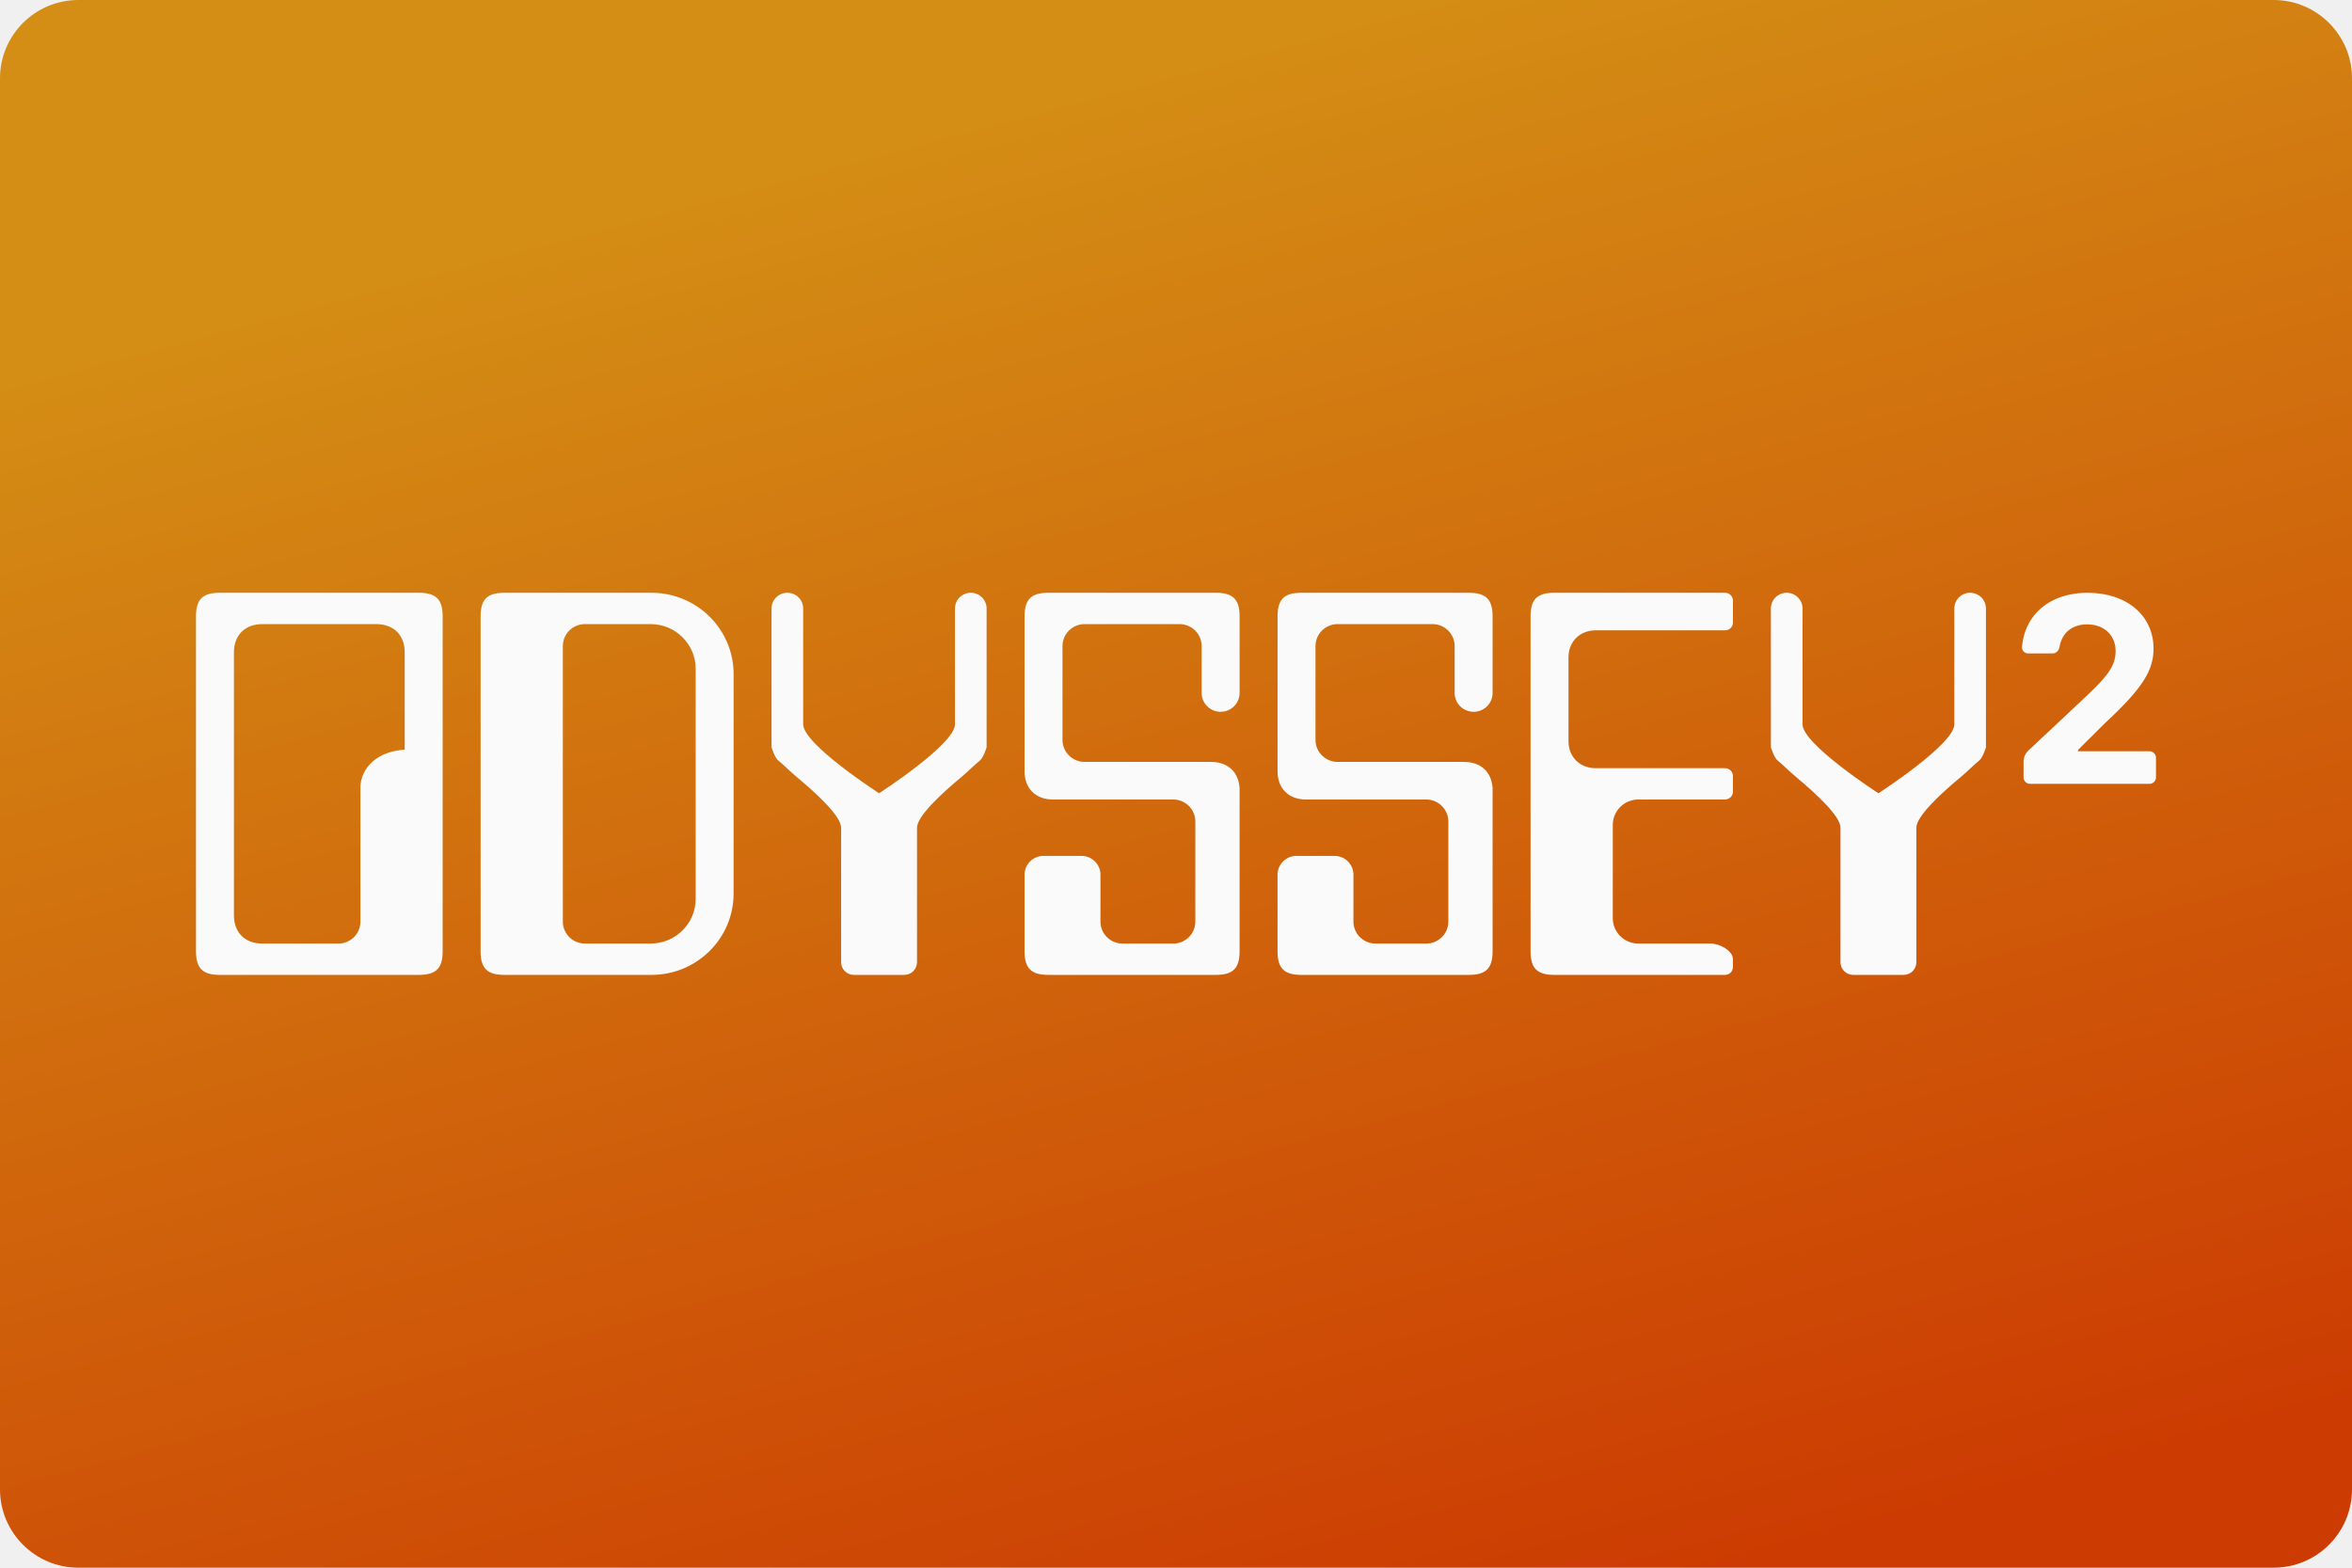
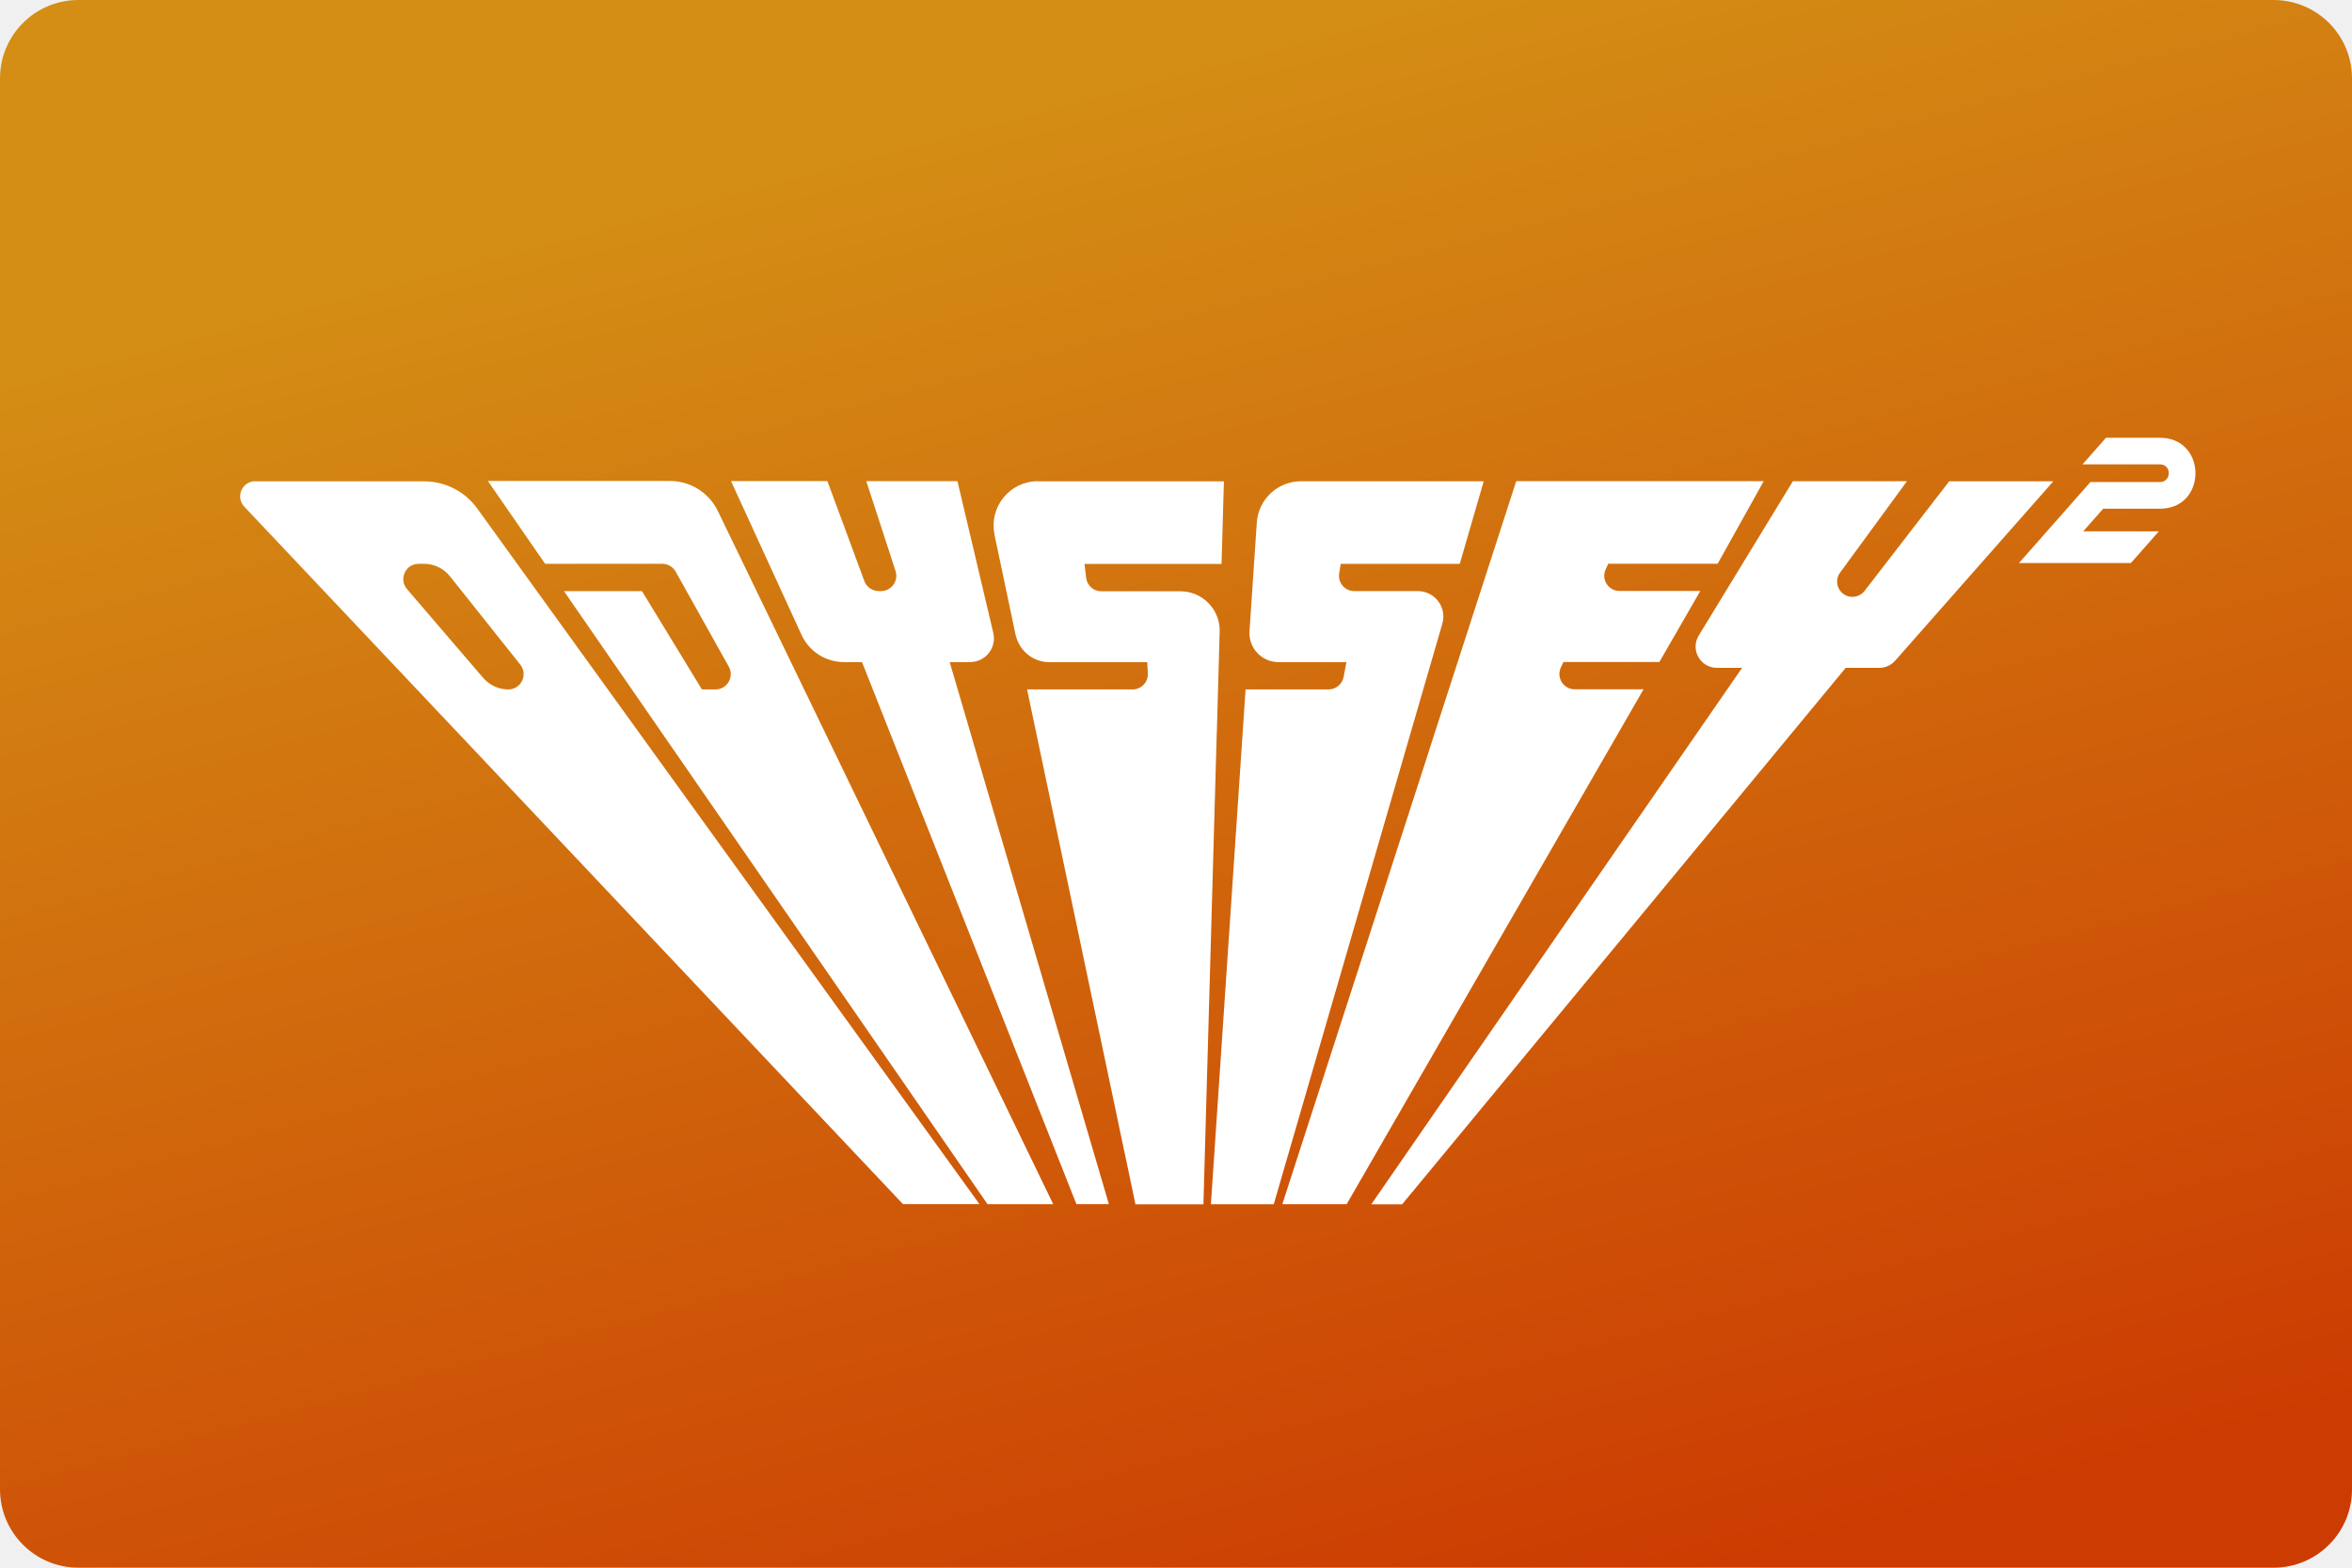
- <svg xmlns="http://www.w3.org/2000/svg" width="480" height="320" version="1.1" viewBox="0 0 480 320">
+ <svg xmlns="http://www.w3.org/2000/svg" width="480" height="320" version="1.1" viewBox="0 0 480 320" xml:space="preserve">
  <defs>
-     <linearGradient id="a" x1="95.673" x2="72.898" y1="84.999" gradientTransform="scale(3.7795)" gradientUnits="userSpaceOnUse">
+     <linearGradient id="a" x1="95.67" x2="72.9" y1="85" gradientTransform="scale(3.78)" gradientUnits="userSpaceOnUse">
      <stop stop-color="#cc3b02" offset="0" />
      <stop stop-color="#d48e15" offset="1" />
    </linearGradient>
  </defs>
-   <rect width="480" height="320" ry="16" fill="url(#a)" stroke-linecap="square" stroke-linejoin="round" stroke-width="2" style="paint-order:stroke fill markers" />
-   <path d="m44.84 121c-3.478 0-4.841 1.349-4.841 4.795v68.409c0 3.446 1.363 4.794 4.841 4.794h40.66c3.478 0 4.839-1.347 4.839-4.794v-68.409c0-3.446-1.361-4.795-4.839-4.795zm58.084 0c-3.479 0-4.841 1.349-4.841 4.795v68.409c0 3.446 1.362 4.794 4.841 4.794h30.032c9.255 0 16.76-7.435 16.76-16.604v-44.791c0-9.168-7.504-16.604-16.76-16.604zm57.763 0c-1.782-5.9e-4 -3.227 1.431-3.227 3.196v28.336s0.626 2.149 1.42 2.749c0.955 0.735 2.22 2.078 3.756 3.357 4.027 3.344 8.944 7.896 9.022 10.262v27.516c0 1.425 1.169 2.583 2.608 2.583h10.274c1.439 0 2.608-1.158 2.608-2.583v-27.516c0.077-2.365 4.996-6.918 9.024-10.262 1.536-1.279 2.801-2.622 3.756-3.357 0.794-0.601 1.42-2.749 1.42-2.749v-28.336c0-1.764-1.446-3.196-3.227-3.196s-3.228 1.432-3.228 3.196v23.656c0 4.079-15.488 14.067-15.488 14.067s-15.491-9.988-15.491-14.067v-23.656c0-1.764-1.446-3.196-3.227-3.196zm53.246 0c-3.479 0-4.839 1.349-4.839 4.795v31.647c0 3.51 2.264 5.754 5.808 5.754h24.525c2.491 0 4.518 2.009 4.518 4.476v20.458c0 2.468-2.027 4.475-4.518 4.475h-10.326c-2.491 0-4.518-2.007-4.518-4.475v-9.591c0-2.117-1.736-3.835-3.873-3.835h-7.745c-2.136 0-3.873 1.719-3.873 3.835v15.665c0 3.446 1.36 4.795 4.839 4.795h34.207c3.479 0 4.839-1.349 4.839-4.795v-33.565s-6e-3 0.211-0.025 0c-0.258-3.14-2.459-5.116-5.783-5.116h-25.815c-2.491 0-4.518-2.007-4.518-4.475v-19.181c0-2.468 2.027-4.475 4.518-4.475h19.362c2.491 0 4.518 2.007 4.518 4.475v9.591c0 2.116 1.737 3.835 3.873 3.835 2.136 0 3.871-1.719 3.871-3.835v-15.663c0-3.446-1.36-4.795-4.839-4.795zm51.632 0c-3.479 0-4.839 1.349-4.839 4.795v31.647c0 3.51 2.264 5.754 5.808 5.754h24.525c2.491 0 4.518 2.009 4.518 4.476v20.458c0 2.468-2.027 4.475-4.518 4.475h-10.328c-2.491 0-4.516-2.007-4.516-4.475v-9.591c0-2.117-1.737-3.835-3.873-3.835h-7.747c-2.136 0-3.871 1.719-3.871 3.835v15.665c0 3.446 1.36 4.795 4.839 4.795h34.207c3.479 0 4.841-1.349 4.841-4.795v-33.565s-8e-3 0.211-0.027 0c-0.259-3.14-2.458-5.116-5.783-5.116h-25.815c-2.491 0-4.518-2.007-4.518-4.475v-19.181c0-2.468 2.027-4.475 4.518-4.475h19.362c2.491 0 4.518 2.007 4.518 4.475v9.591c0 2.116 1.737 3.835 3.873 3.835 2.136 0 3.873-1.719 3.873-3.835v-15.663c0-3.446-1.361-4.795-4.841-4.795zm51.632 0c-3.479-1e-3 -4.839 1.349-4.839 4.795v68.409c0 3.446 1.36 4.794 4.839 4.794h34.853c0.891 0 1.612-0.716 1.612-1.598v-1.598c0-1.764-2.737-3.197-4.518-3.197h-14.779c-2.885 0-5.226-2.32-5.226-5.178v-19.052c0-2.857 2.341-5.18 5.226-5.18h17.685c0.891 0 1.612-0.717 1.612-1.598v-3.196c0-0.882-0.722-1.598-1.612-1.598h-26.416c-3.214 0-5.533-2.297-5.533-5.481v-17.172c0-3.184 2.319-5.479 5.533-5.479h26.416c0.891 0 1.612-0.716 1.612-1.598v-4.475c0-0.882-0.722-1.6-1.612-1.6zm47.437 0c-1.781 0-3.227 1.431-3.227 3.196v28.336s0.627 2.149 1.422 2.749c0.954 0.735 2.219 2.078 3.755 3.357 4.027 3.344 8.946 7.896 9.024 10.262v27.516c0 1.425 1.167 2.583 2.606 2.583h10.276c1.439 0 2.606-1.158 2.606-2.583v-27.516c0.079-2.365 4.997-6.918 9.024-10.262 1.535-1.279 2.802-2.622 3.756-3.357 0.793-0.601 1.42-2.749 1.42-2.749v-28.336c0-1.764-1.446-3.196-3.227-3.196-1.781 0-3.227 1.432-3.227 3.196v23.656c0 4.079-15.489 14.067-15.489 14.067s-15.491-9.988-15.491-14.067v-23.656c0-1.764-1.446-3.196-3.227-3.196zm61.368 0c-7.485 0-12.761 4.27-13.348 11.059-0.063 0.728 0.538 1.321 1.268 1.321h4.964c0.731 0 1.304-0.597 1.423-1.317 0.476-2.895 2.611-4.619 5.638-4.619 3.332 0 5.813 2.103 5.813 5.484 0 3.062-1.853 5.167-5.296 8.53l-12.53 11.774a3.058 3.058 0 0 0-0.964 2.229v3.216a1.323 1.323 0 0 0 1.323 1.323h24.381a1.323 1.323 0 0 0 1.323-1.323v-4.004a1.323 1.323 0 0 0-1.323-1.323h-14.597v-0.264l5.535-5.504c7.793-7.214 9.885-10.82 9.885-15.197 0-6.669-5.369-11.385-13.495-11.385zm-372.45 6.393h23.234c3.543 0 5.809 2.244 5.809 5.754v19.865c-6.996 0.505-9.036 5.013-9.036 7.628v27.489c0 2.468-2.027 4.476-4.518 4.476h-15.491c-3.543 0-5.808-2.243-5.808-5.754v-53.703c0-3.51 2.266-5.754 5.809-5.754zm65.832 0h13.38c5.086 0 9.209 4.085 9.209 9.123v46.964c0 5.038-4.123 9.123-9.209 9.123h-13.38c-2.491 0-4.518-2.007-4.518-4.475v-56.262c0-2.468 2.027-4.475 4.518-4.475z" fill="#fafafa" stroke-width=".606" />
-   <style type="text/css">.st0{fill:#FC0C18;}
- 	.st1{fill:#FC0C18;}</style>
+   <rect width="480" height="320" ry="16" fill="url(#a)" />
+   <path d="m429.8 89.35-4.793 5.439h15.8c2.407 0 2.407 3.604 0 3.604h-14.19l-4.793 5.439-9.793 11.1h22.84l5.721-6.48h-15.44l4.074-4.615h11.59c9.648 0.01 9.647-14.48-0.012-14.48h-10.99zm-280.6 8.854 0.01 0.021h-0.01l14.38 31.37c1.553 3.387 4.943 5.555 8.664 5.555h3.678l7.273 18.39h0.006l36.47 92.24h6.629l-27.1-92.25h0.01l-5.398-18.38h4.189c0.079 0 0.151-0.02 0.229-0.023 0.184-9e-3 0.365-0.026 0.543-0.055 0.115-0.018 0.23-0.034 0.342-0.061 0.218-0.051 0.428-0.12 0.633-0.199 0.081-0.031 0.158-0.066 0.236-0.102 0.526-0.237 1.001-0.563 1.404-0.959 0.033-0.033 0.065-0.064 0.098-0.098 0.396-0.412 0.714-0.891 0.945-1.416 0.021-0.047 0.04-0.091 0.059-0.139 0.221-0.548 0.348-1.141 0.353-1.756 3e-5 -7e-3 0.004-0.013 0.004-0.02 0-5e-3 -0.002-0.01-0.002-0.016v-0.002c1.1e-4 -0.37-0.043-0.747-0.133-1.127l-7.316-30.96h-18.6l0.004 0.01h-0.004l1.4 4.291 4.572 14.05c0.118 0.362 0.163 0.725 0.15 1.078-6e-3 0.165-0.022 0.328-0.057 0.488-0.018 0.092-0.038 0.182-0.064 0.272-3.5e-4 1e-3 3.5e-4 0.003 0 0.004-4e-4 1e-3 -0.002 0.003-0.002 0.004-0.067 0.227-0.157 0.445-0.272 0.648-1e-3 2e-3 -0.005 0.004-0.006 0.006-2e-3 4e-3 -0.006 0.008-0.008 0.012-0.118 0.207-0.26 0.401-0.422 0.576-0.225 0.24-0.495 0.451-0.783 0.611-0.022 0.012-0.044 0.025-0.066 0.037-0.421 0.221-0.897 0.347-1.418 0.348h-0.004c-4e-3 1e-5 -0.008 0-0.012 0h-0.478c-0.22 0-0.439-0.032-0.658-0.076-0.048-0.01-0.095-0.023-0.143-0.035-0.107-0.027-0.211-0.058-0.312-0.1-0.033-0.013-0.065-0.027-0.098-0.041-0.126-0.055-0.247-0.11-0.365-0.182-3e-3 -2e-3 -0.007-0.002-0.01-0.004-2e-3 -1e-3 -0.004-0.003-0.006-0.004-0.133-0.082-0.256-0.165-0.379-0.268-0.125-0.094-0.229-0.208-0.344-0.322-0.052-0.062-0.104-0.115-0.156-0.178-0.094-0.125-0.189-0.261-0.262-0.397-0.021-0.037-0.036-0.074-0.053-0.111-0.022-0.045-0.042-0.091-0.062-0.137-0.027-0.064-0.055-0.127-0.082-0.199l-7.545-20.4h-19.66zm216.7 0.012-19.22 31.51c-0.22 0.361-0.379 0.734-0.484 1.111-0.105 0.378-0.156 0.76-0.156 1.137-1.6e-4 0.377 0.049 0.749 0.144 1.107 0.095 0.358 0.236 0.703 0.416 1.025 0.18 0.322 0.402 0.623 0.658 0.891s0.547 0.505 0.869 0.701c0.322 0.197 0.673 0.352 1.051 0.459s0.78 0.166 1.203 0.166h5.148l-75.67 109.5h6.295l90.52-109.5h6.848c0.62 0 1.228-0.133 1.783-0.383 0.555-0.25 1.059-0.617 1.471-1.086l32.28-36.62h-21.25l-17.29 22.39c-0.297 0.38-0.674 0.681-1.096 0.889-0.422 0.207-0.892 0.318-1.377 0.318-0.319 0-0.621-0.044-0.902-0.127-0.282-0.083-0.543-0.205-0.779-0.357-0.237-0.152-0.449-0.335-0.633-0.541-0.184-0.206-0.34-0.434-0.465-0.68-0.124-0.246-0.216-0.507-0.273-0.777-0.057-0.271-0.08-0.549-0.062-0.83s0.074-0.563 0.174-0.84c0.1-0.277 0.243-0.549 0.432-0.807l13.64-18.64h-23.27zm-313.8 0.01c-2.71 0-4.097 3.231-2.242 5.201l44.12 46.72c0.016 0.017 0.034 0.032 0.051 0.049l90.25 95.59h15.61l-102.5-142c-0.618-0.854-1.33-1.625-2.113-2.299-0.022-0.019-0.043-0.038-0.064-0.057-0.78-0.663-1.631-1.229-2.535-1.695-0.019-0.009-0.036-0.02-0.055-0.029-0.918-0.468-1.888-0.828-2.895-1.074-0.003-8.31e-4 -0.006-0.003-0.01-0.004-0.002-4.55e-4 -0.004 4.55e-4 -0.006 0-1.018-0.247-2.071-0.377-3.141-0.377h-34.43-0.01zm47.5 0 11.65 16.86h23.92c0.281 0 0.558 0.038 0.822 0.111 0.265 0.073 0.519 0.18 0.754 0.318 0.235 0.138 0.452 0.308 0.644 0.504 0.193 0.195 0.362 0.417 0.5 0.662l10.85 19.41c0.145 0.259 0.247 0.524 0.312 0.793 0.065 0.269 0.092 0.539 0.084 0.805-0.015 0.532-0.168 1.048-0.432 1.498-0.132 0.225-0.291 0.432-0.475 0.619-0.184 0.187-0.391 0.352-0.619 0.488-0.228 0.136-0.478 0.244-0.744 0.318-0.266 0.074-0.549 0.113-0.846 0.113h-2.773l-12.23-20.06h-15.92l22.71 32.88h0.004l63.72 92.25h13.41l-68.45-141.5c-0.227-0.468-0.484-0.915-0.769-1.338-0.285-0.423-0.6-0.823-0.938-1.197-0.337-0.374-0.699-0.723-1.082-1.045h-0.002c-1.151-0.966-2.493-1.686-3.945-2.107-0.483-0.14-0.979-0.248-1.482-0.32h-0.002c-0.504-0.072-1.016-0.109-1.535-0.109h-37.14zm112.2 0c-0.714 0-1.403 0.082-2.064 0.236-0.01 0.002-0.019 0.006-0.029 0.008-0.648 0.153-1.269 0.375-1.852 0.658-0.019 0.009-0.037 0.02-0.057 0.029-0.57 0.282-1.104 0.622-1.596 1.012-0.024 0.019-0.047 0.039-0.07 0.059-0.481 0.389-0.919 0.826-1.311 1.303-0.024 0.029-0.047 0.058-0.07 0.088-0.376 0.47-0.703 0.977-0.981 1.514-0.029 0.056-0.056 0.113-0.084 0.17-0.259 0.528-0.469 1.081-0.621 1.656-0.018 0.066-0.033 0.132-0.049 0.199-0.137 0.568-0.216 1.154-0.238 1.752-4e-3 0.091-0.005 0.181-0.006 0.273-4e-3 0.575 0.051 1.159 0.162 1.748 0.012 0.066 0.004 0.129 0.018 0.195l4.305 20.44c0.016 0.076 0.048 0.144 0.066 0.219 0.06 0.247 0.132 0.488 0.217 0.723 0.056 0.154 0.116 0.303 0.182 0.451 0.102 0.232 0.216 0.456 0.342 0.674 0.068 0.117 0.135 0.232 0.209 0.344 0.143 0.218 0.3 0.426 0.465 0.625 0.086 0.104 0.174 0.206 0.266 0.305 0.188 0.203 0.388 0.393 0.598 0.572 0.077 0.065 0.153 0.13 0.232 0.191 0.238 0.186 0.487 0.356 0.748 0.51 0.067 0.04 0.133 0.08 0.201 0.117 0.284 0.156 0.581 0.292 0.887 0.408 0.058 0.022 0.115 0.044 0.174 0.064 0.334 0.117 0.676 0.208 1.029 0.273 0.021 4e-3 0.04 0.01 0.061 0.014 6e-3 1e-3 0.013 8.1e-4 0.02 0.002 0.386 0.067 0.781 0.104 1.184 0.105 7e-3 2e-5 0.013 0 0.02 0h19.97l0.125 2.271c0.104 1.793-1.325 3.293-3.107 3.293h-21.53-0.01l22.12 105.1h13.87l2.719-96.18c9e-3 -0.093 0.021-0.185 0.023-0.279l0.572-20.43c0.047-1.686-0.43-3.262-1.281-4.576-3e-3 -0.005-0.008-0.011-0.012-0.016-8e-3 -0.012-0.017-0.023-0.025-0.035-0.277-0.42-0.591-0.814-0.939-1.174-4e-3 -4e-3 -0.008-0.009-0.012-0.014-8e-3 -8e-3 -0.017-0.015-0.025-0.023-0.356-0.363-0.744-0.696-1.164-0.986-2e-3 -1e-3 -0.004-0.003-0.006-0.004-4e-3 -2e-3 -0.008-0.005-0.012-0.008-0.417-0.288-0.864-0.535-1.334-0.74-0.021-0.009-0.043-0.018-0.064-0.027-0.477-0.203-0.975-0.364-1.494-0.473-0.531-0.111-1.082-0.17-1.646-0.17h-16.14c-0.396 0-0.775-0.072-1.125-0.207-0.35-0.135-0.671-0.333-0.947-0.578-0.276-0.246-0.508-0.539-0.684-0.871-0.175-0.332-0.293-0.7-0.34-1.094l-0.334-2.826h27.97l0.48-16.86h-37.98zm91.01 0.008-37.27 0.002c-4.773-0.01-8.726 3.679-9.049 8.432l-1.49 22.17c-0.115 1.714 0.511 3.293 1.594 4.445 9.9e-4 1e-3 9.3e-4 0.003 0.002 0.004 0.262 0.279 0.551 0.532 0.863 0.756 5e-3 4e-3 0.009 0.008 0.014 0.012 0.02 0.014 0.041 0.027 0.061 0.041 0.278 0.193 0.576 0.362 0.887 0.506 0.076 0.035 0.153 0.067 0.231 0.1 0.281 0.116 0.572 0.211 0.873 0.283 0.11 0.027 0.221 0.048 0.334 0.068 0.277 0.05 0.56 0.08 0.85 0.09 0.072 3e-3 0.14 0.021 0.213 0.021h13.85l-0.561 3.01c-9e-3 0.051-0.029 0.098-0.041 0.148-0.061 0.262-0.154 0.508-0.275 0.738-0.051 0.097-0.107 0.191-0.168 0.281-0.135 0.201-0.292 0.383-0.469 0.547-0.079 0.073-0.158 0.143-0.244 0.207-0.199 0.149-0.414 0.275-0.644 0.373-0.091 0.039-0.182 0.075-0.277 0.105-0.253 0.08-0.519 0.128-0.793 0.141-0.051 2e-3 -0.099 0.014-0.15 0.014h-16.95v0.012l-0.865 12.81h0.002l-6.215 92.26h12.83l34.4-118.5c4e-3 -0.014 0.004-0.028 0.008-0.043 0.114-0.4 0.177-0.798 0.195-1.191 1.5e-4 -3e-3 0.002-0.007 0.002-0.01 9e-5 -2e-3 -8e-5 -0.004 0-0.006 0.017-0.399-0.014-0.791-0.086-1.172-2e-3 -9e-3 -0.002-0.018-0.004-0.027-7.9e-4 -4e-3 -0.003-0.008-0.004-0.012-0.075-0.381-0.192-0.75-0.348-1.1-1e-3 -2e-3 -8.3e-4 -0.005-0.002-0.008-5.8e-4 -1e-3 -9.5e-4 -0.003-0.002-0.004-0.154-0.344-0.347-0.669-0.57-0.971-0.014-0.019-0.027-0.038-0.041-0.057-0.22-0.289-0.469-0.553-0.744-0.791-0.023-0.02-0.045-0.039-0.068-0.059-0.28-0.234-0.587-0.44-0.914-0.611-0.018-9e-3 -0.035-0.02-0.053-0.029-0.7-0.356-1.497-0.561-2.352-0.561h-12.99c-0.479 0-0.93-0.107-1.332-0.297-0.402-0.19-0.754-0.463-1.037-0.795s-0.497-0.721-0.621-1.148-0.16-0.891-0.084-1.365l0.312-1.959h24.29l4.898-16.87zm6.619 0.002-17.9 55.31h0.014l-29.84 92.25h13.13l60.59-105.1h-0.01-14.05c-2.272 0-3.772-2.345-2.834-4.408l0.531-1.156h19.57 0.012l8.359-14.5h-0.012-16.47c-2.272 0-3.774-2.343-2.836-4.406l0.531-1.158h22.32 0.01l9.402-16.86h-0.012-50.5-0.01zm-224 16.85h1.115c0.513 0 1.018 0.059 1.51 0.172 0.491 0.113 0.97 0.282 1.422 0.5 0.452 0.218 0.88 0.485 1.275 0.799 0.395 0.314 0.756 0.673 1.076 1.074l14.35 18.03c0.203 0.255 0.358 0.525 0.469 0.803 0.111 0.278 0.177 0.564 0.203 0.85 0.026 0.285 0.012 0.571-0.039 0.848-0.051 0.277-0.14 0.544-0.262 0.797-0.121 0.253-0.275 0.49-0.459 0.703-0.184 0.213-0.398 0.401-0.637 0.559-0.239 0.158-0.504 0.284-0.791 0.371-0.287 0.087-0.595 0.133-0.922 0.133-0.492 0-0.978-0.054-1.451-0.158-0.473-0.104-0.935-0.258-1.373-0.459s-0.853-0.45-1.24-0.74c-0.387-0.291-0.744-0.624-1.064-0.996l-15.55-18.13c-0.216-0.253-0.385-0.524-0.506-0.803-0.121-0.279-0.199-0.567-0.232-0.856-0.034-0.289-0.025-0.577 0.021-0.859 0.046-0.282 0.13-0.556 0.248-0.814 0.119-0.259 0.274-0.502 0.457-0.721 0.183-0.219 0.398-0.416 0.639-0.578 0.241-0.162 0.508-0.291 0.799-0.381 0.291-0.089 0.606-0.139 0.94-0.139z" fill="#fff" />
</svg>
